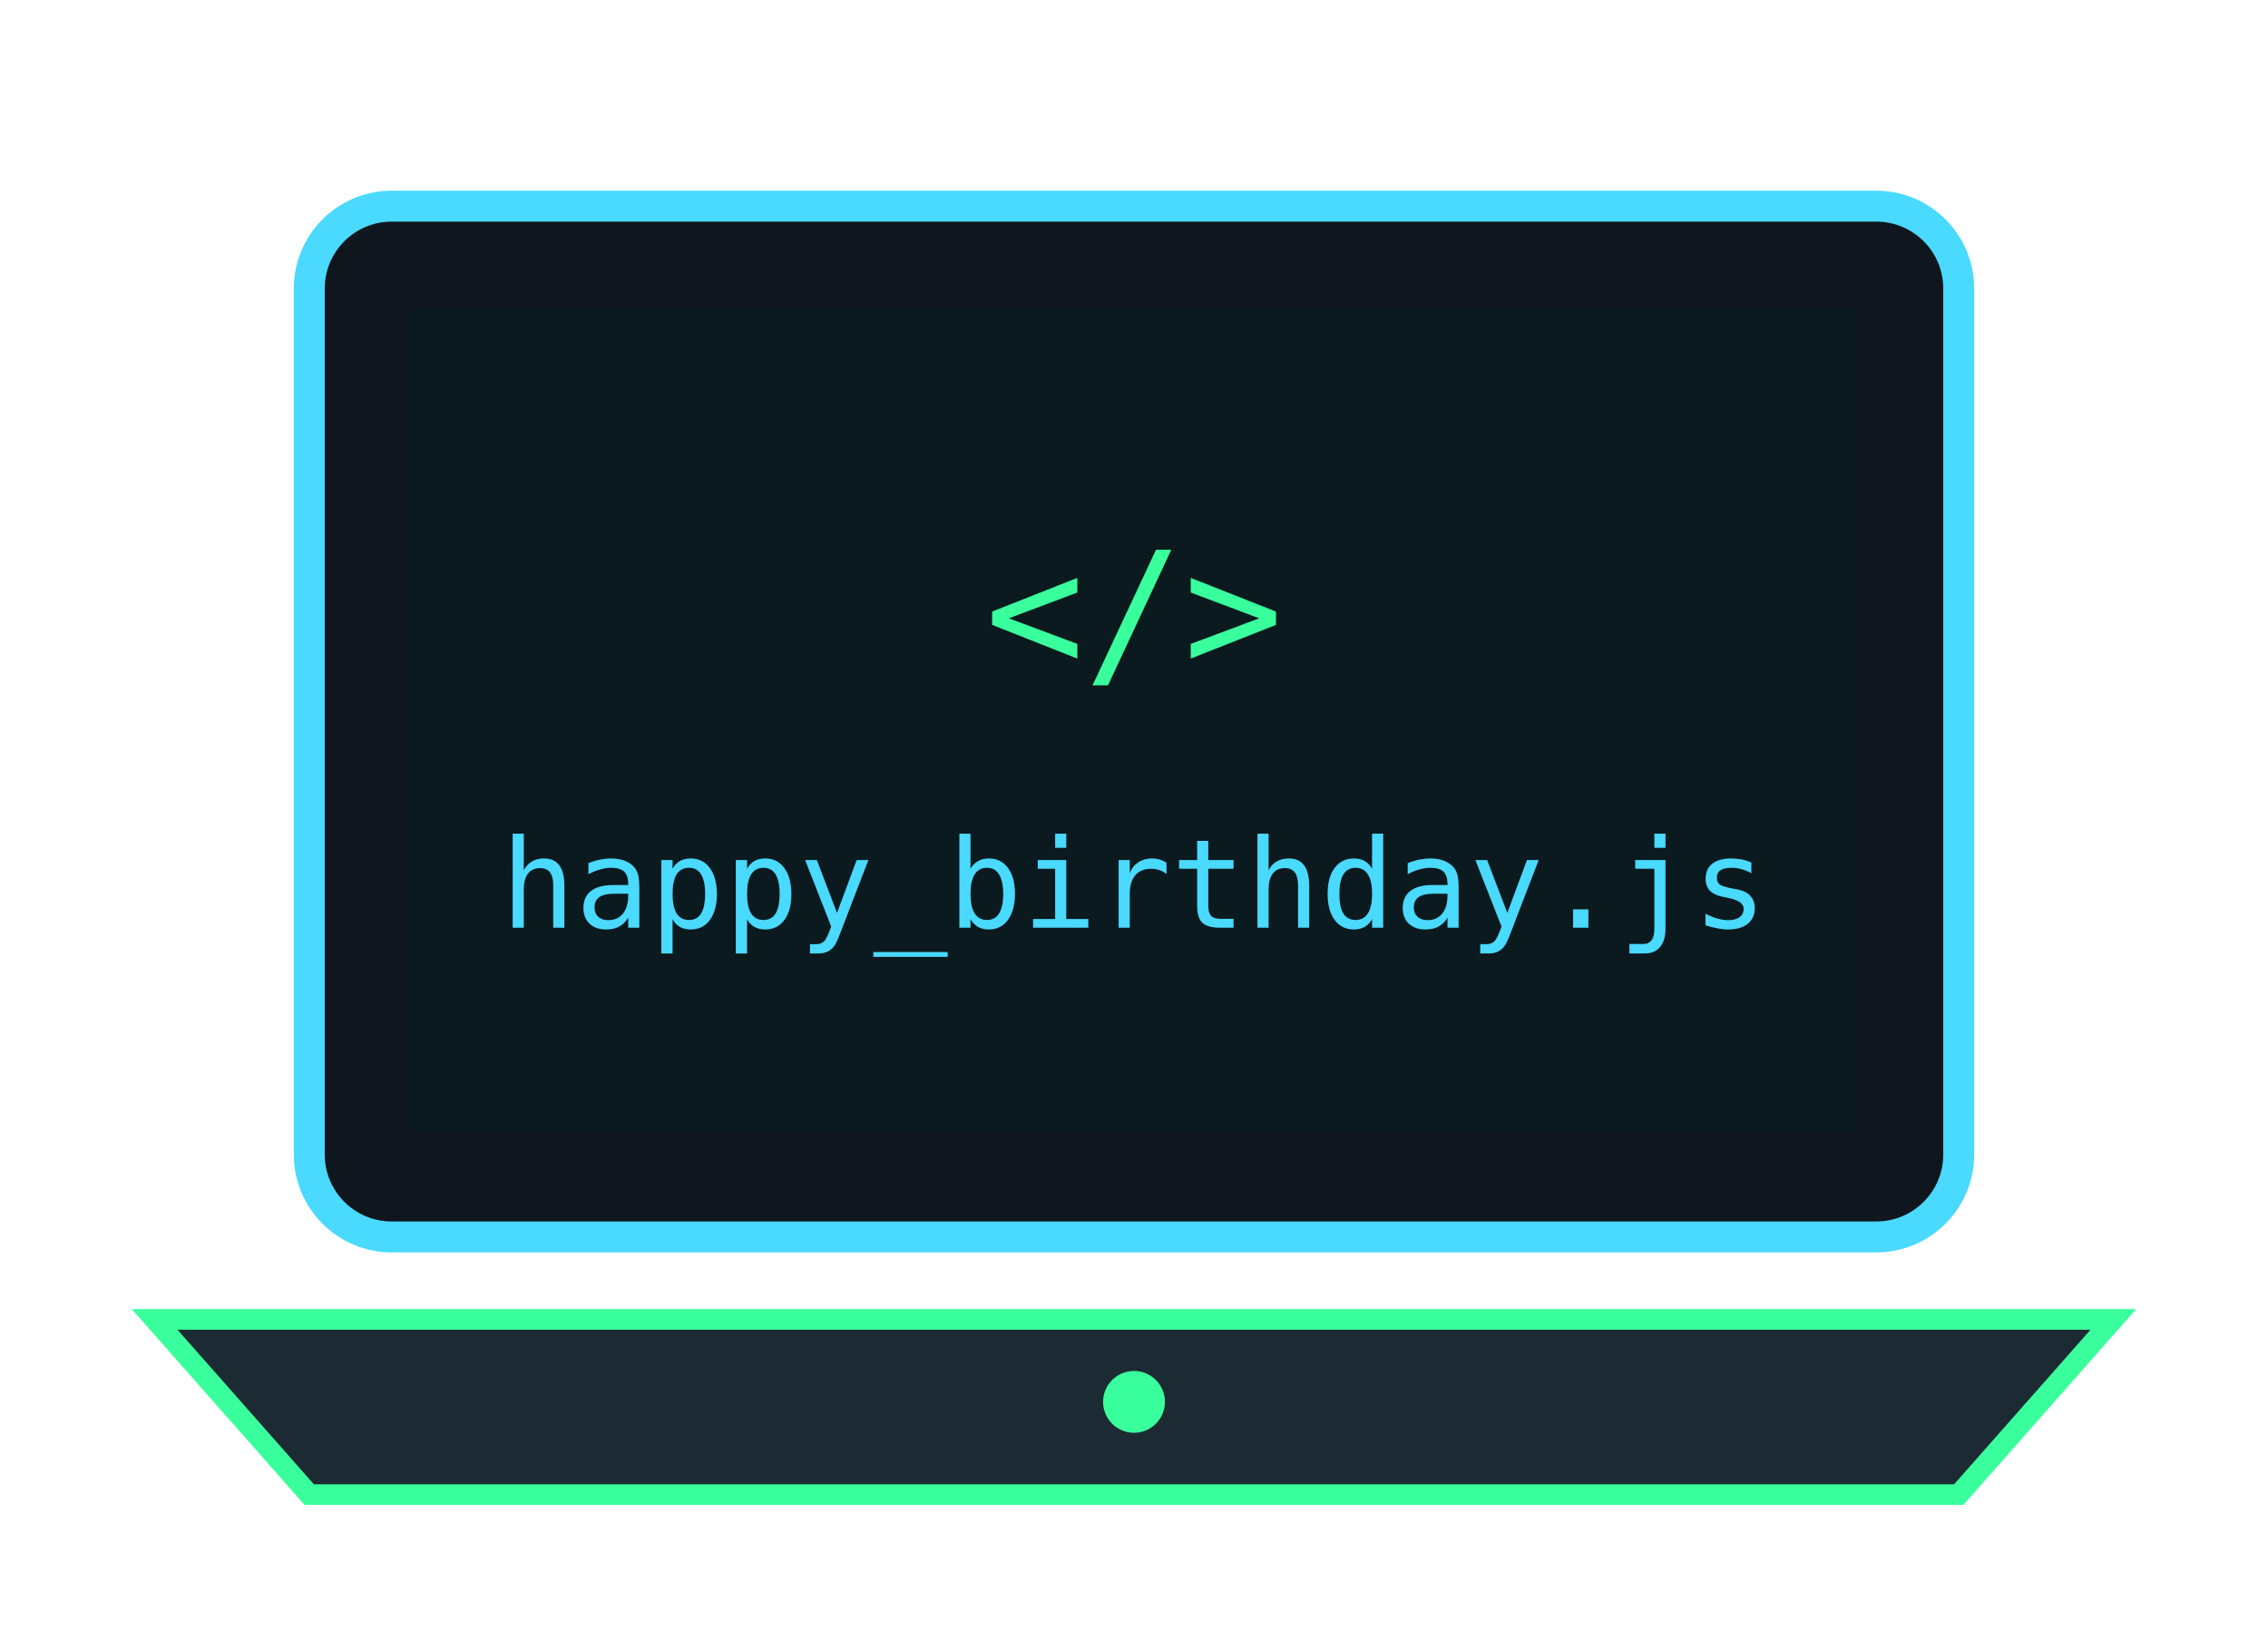
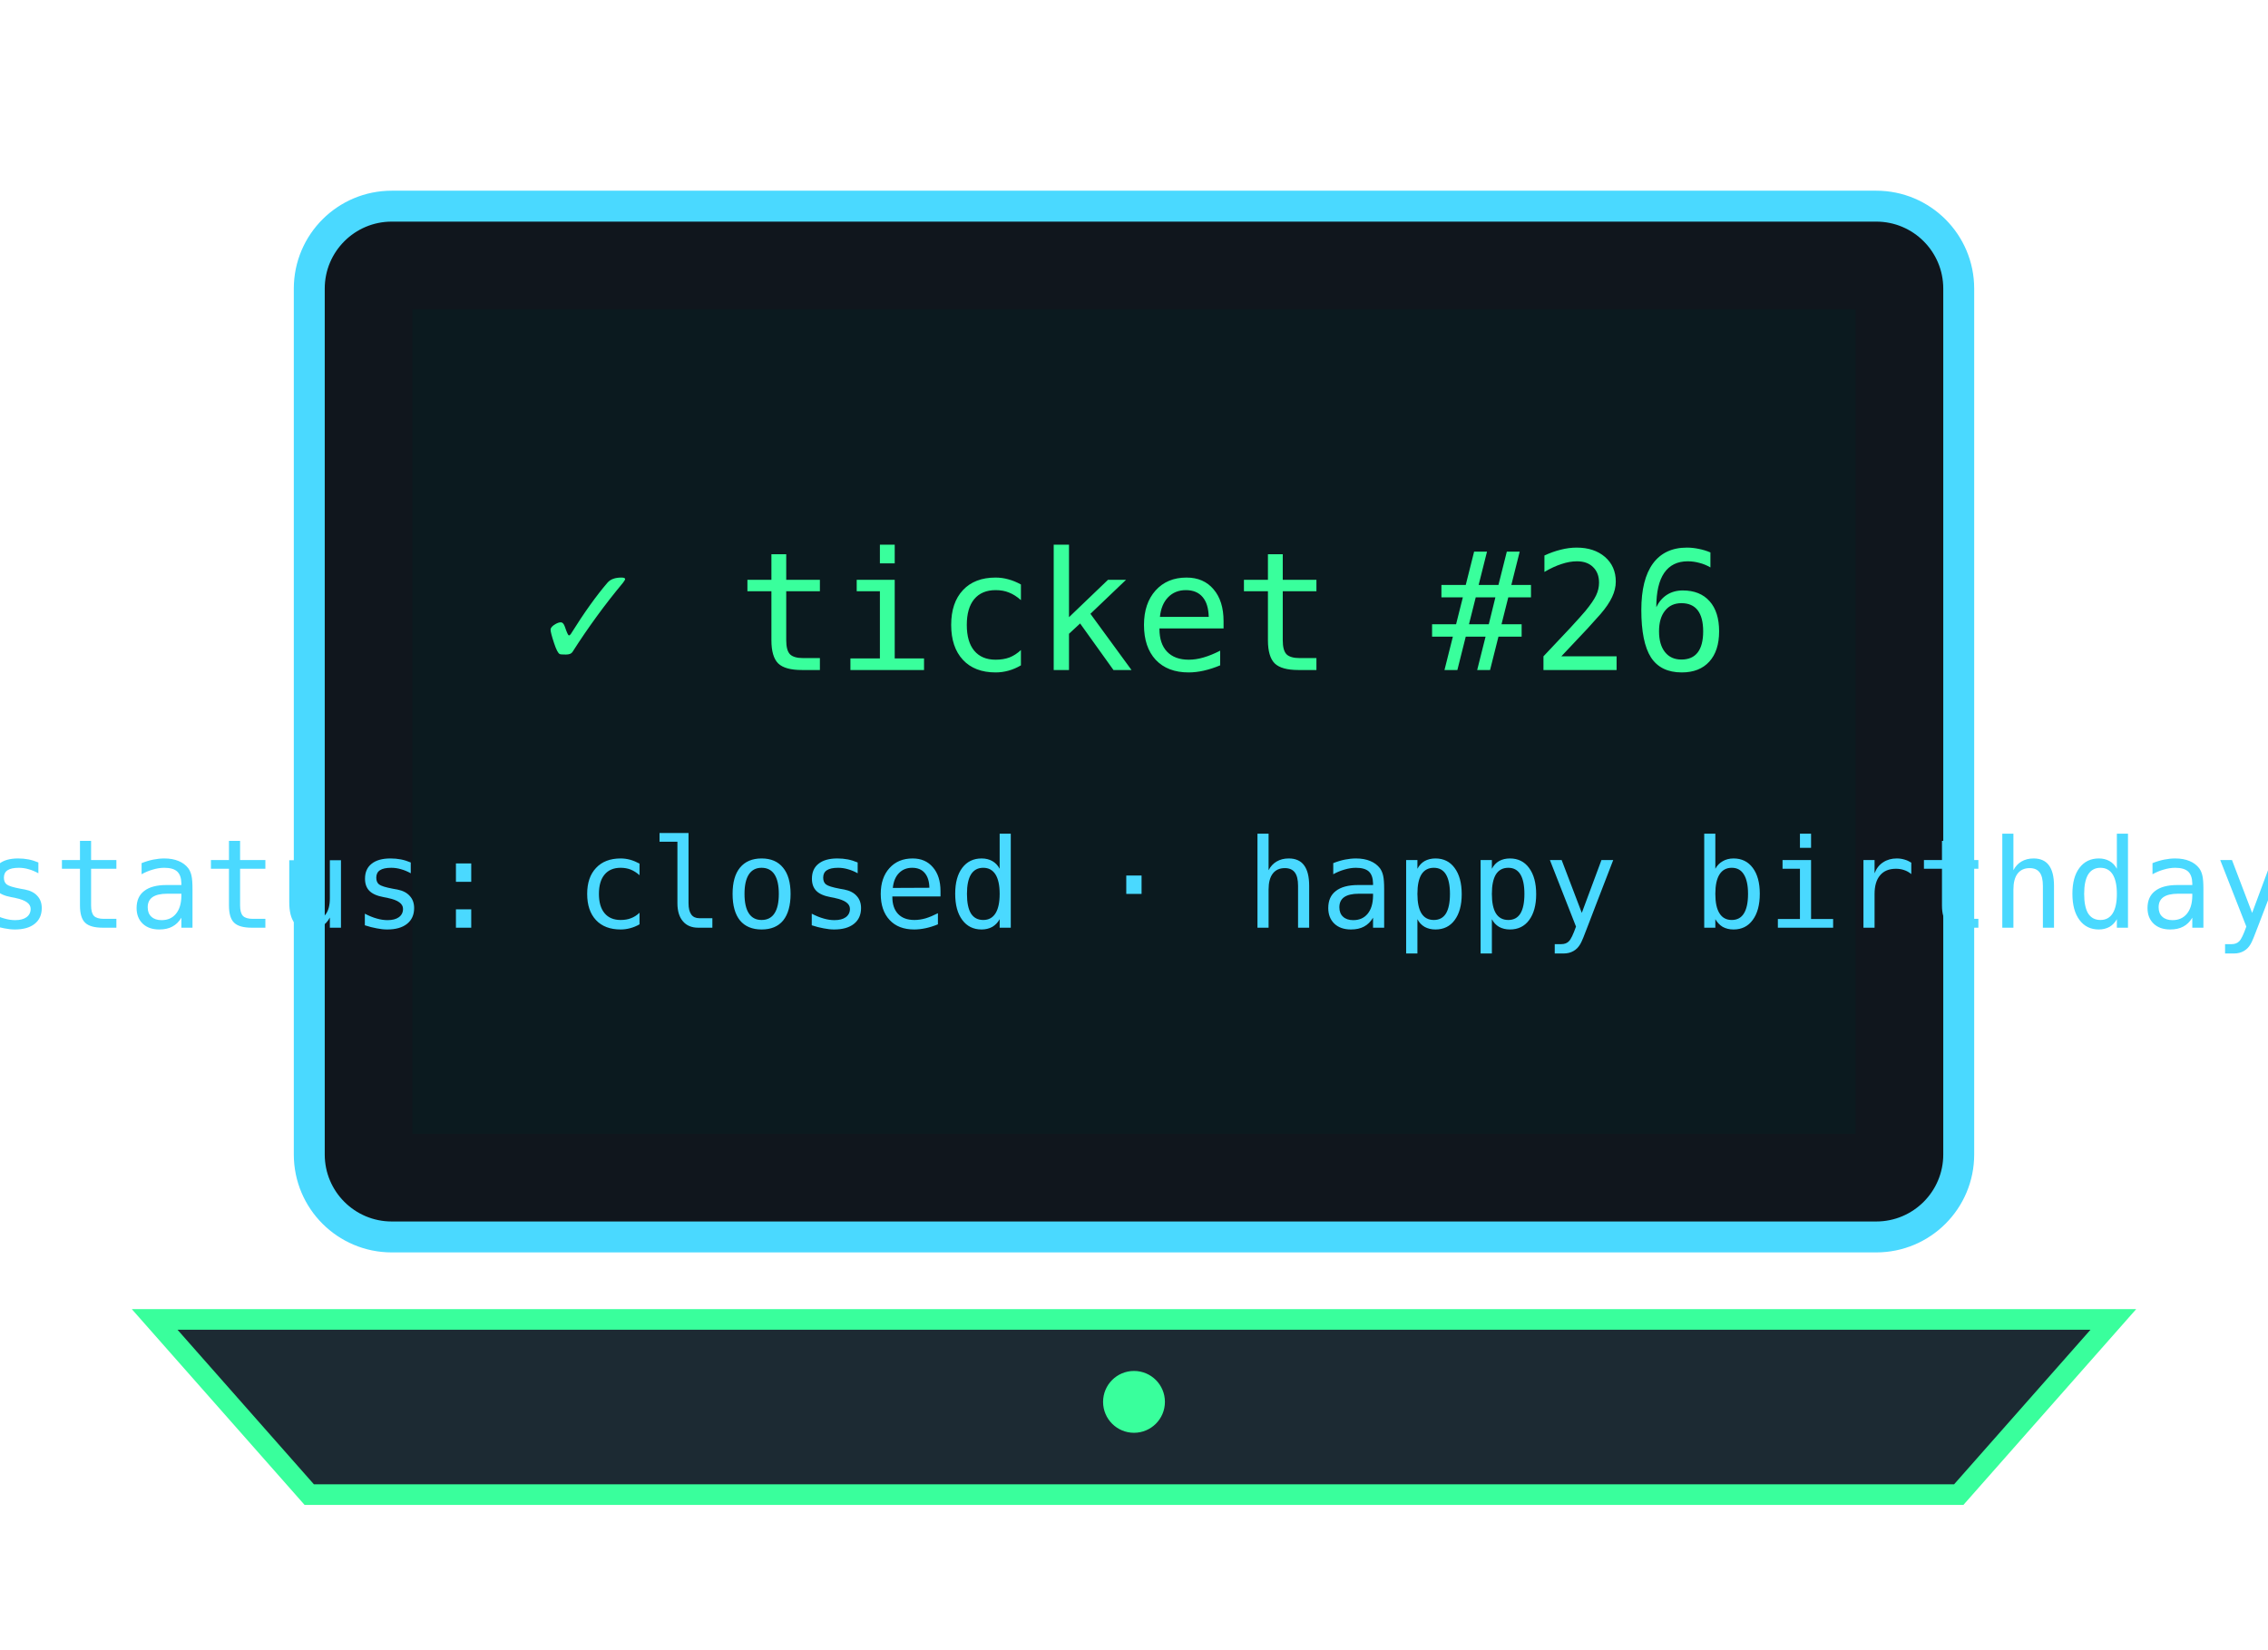
<svg xmlns="http://www.w3.org/2000/svg" viewBox="0 0 220 160" width="220" height="160">
  <rect x="30" y="20" width="160" height="100" rx="8" fill="#10161d" stroke="#4ad9ff" stroke-width="3" />
  <rect x="40" y="30" width="140" height="80" fill="#0b1a1f" />
-   <text x="110" y="65" text-anchor="middle" font-family="Consolas, monospace" font-size="16" fill="#39ff9c">&lt;/&gt;</text>
-   <text x="110" y="90" text-anchor="middle" font-family="Consolas, monospace" font-size="12" fill="#4ad9ff">happy_birthday.js</text>
+   <text x="110" y="65" text-anchor="middle" font-family="Consolas, monospace" font-size="16" fill="#39ff9c">✓ ticket #26</text>
+   <text x="110" y="90" text-anchor="middle" font-family="Consolas, monospace" font-size="12" fill="#4ad9ff">status: closed · happy birthday</text>
  <path d="M15 128 L205 128 L190 145 L30 145 Z" fill="#1c2a33" stroke="#39ff9c" stroke-width="2" />
  <circle cx="110" cy="136" r="3" fill="#39ff9c" />
</svg>
